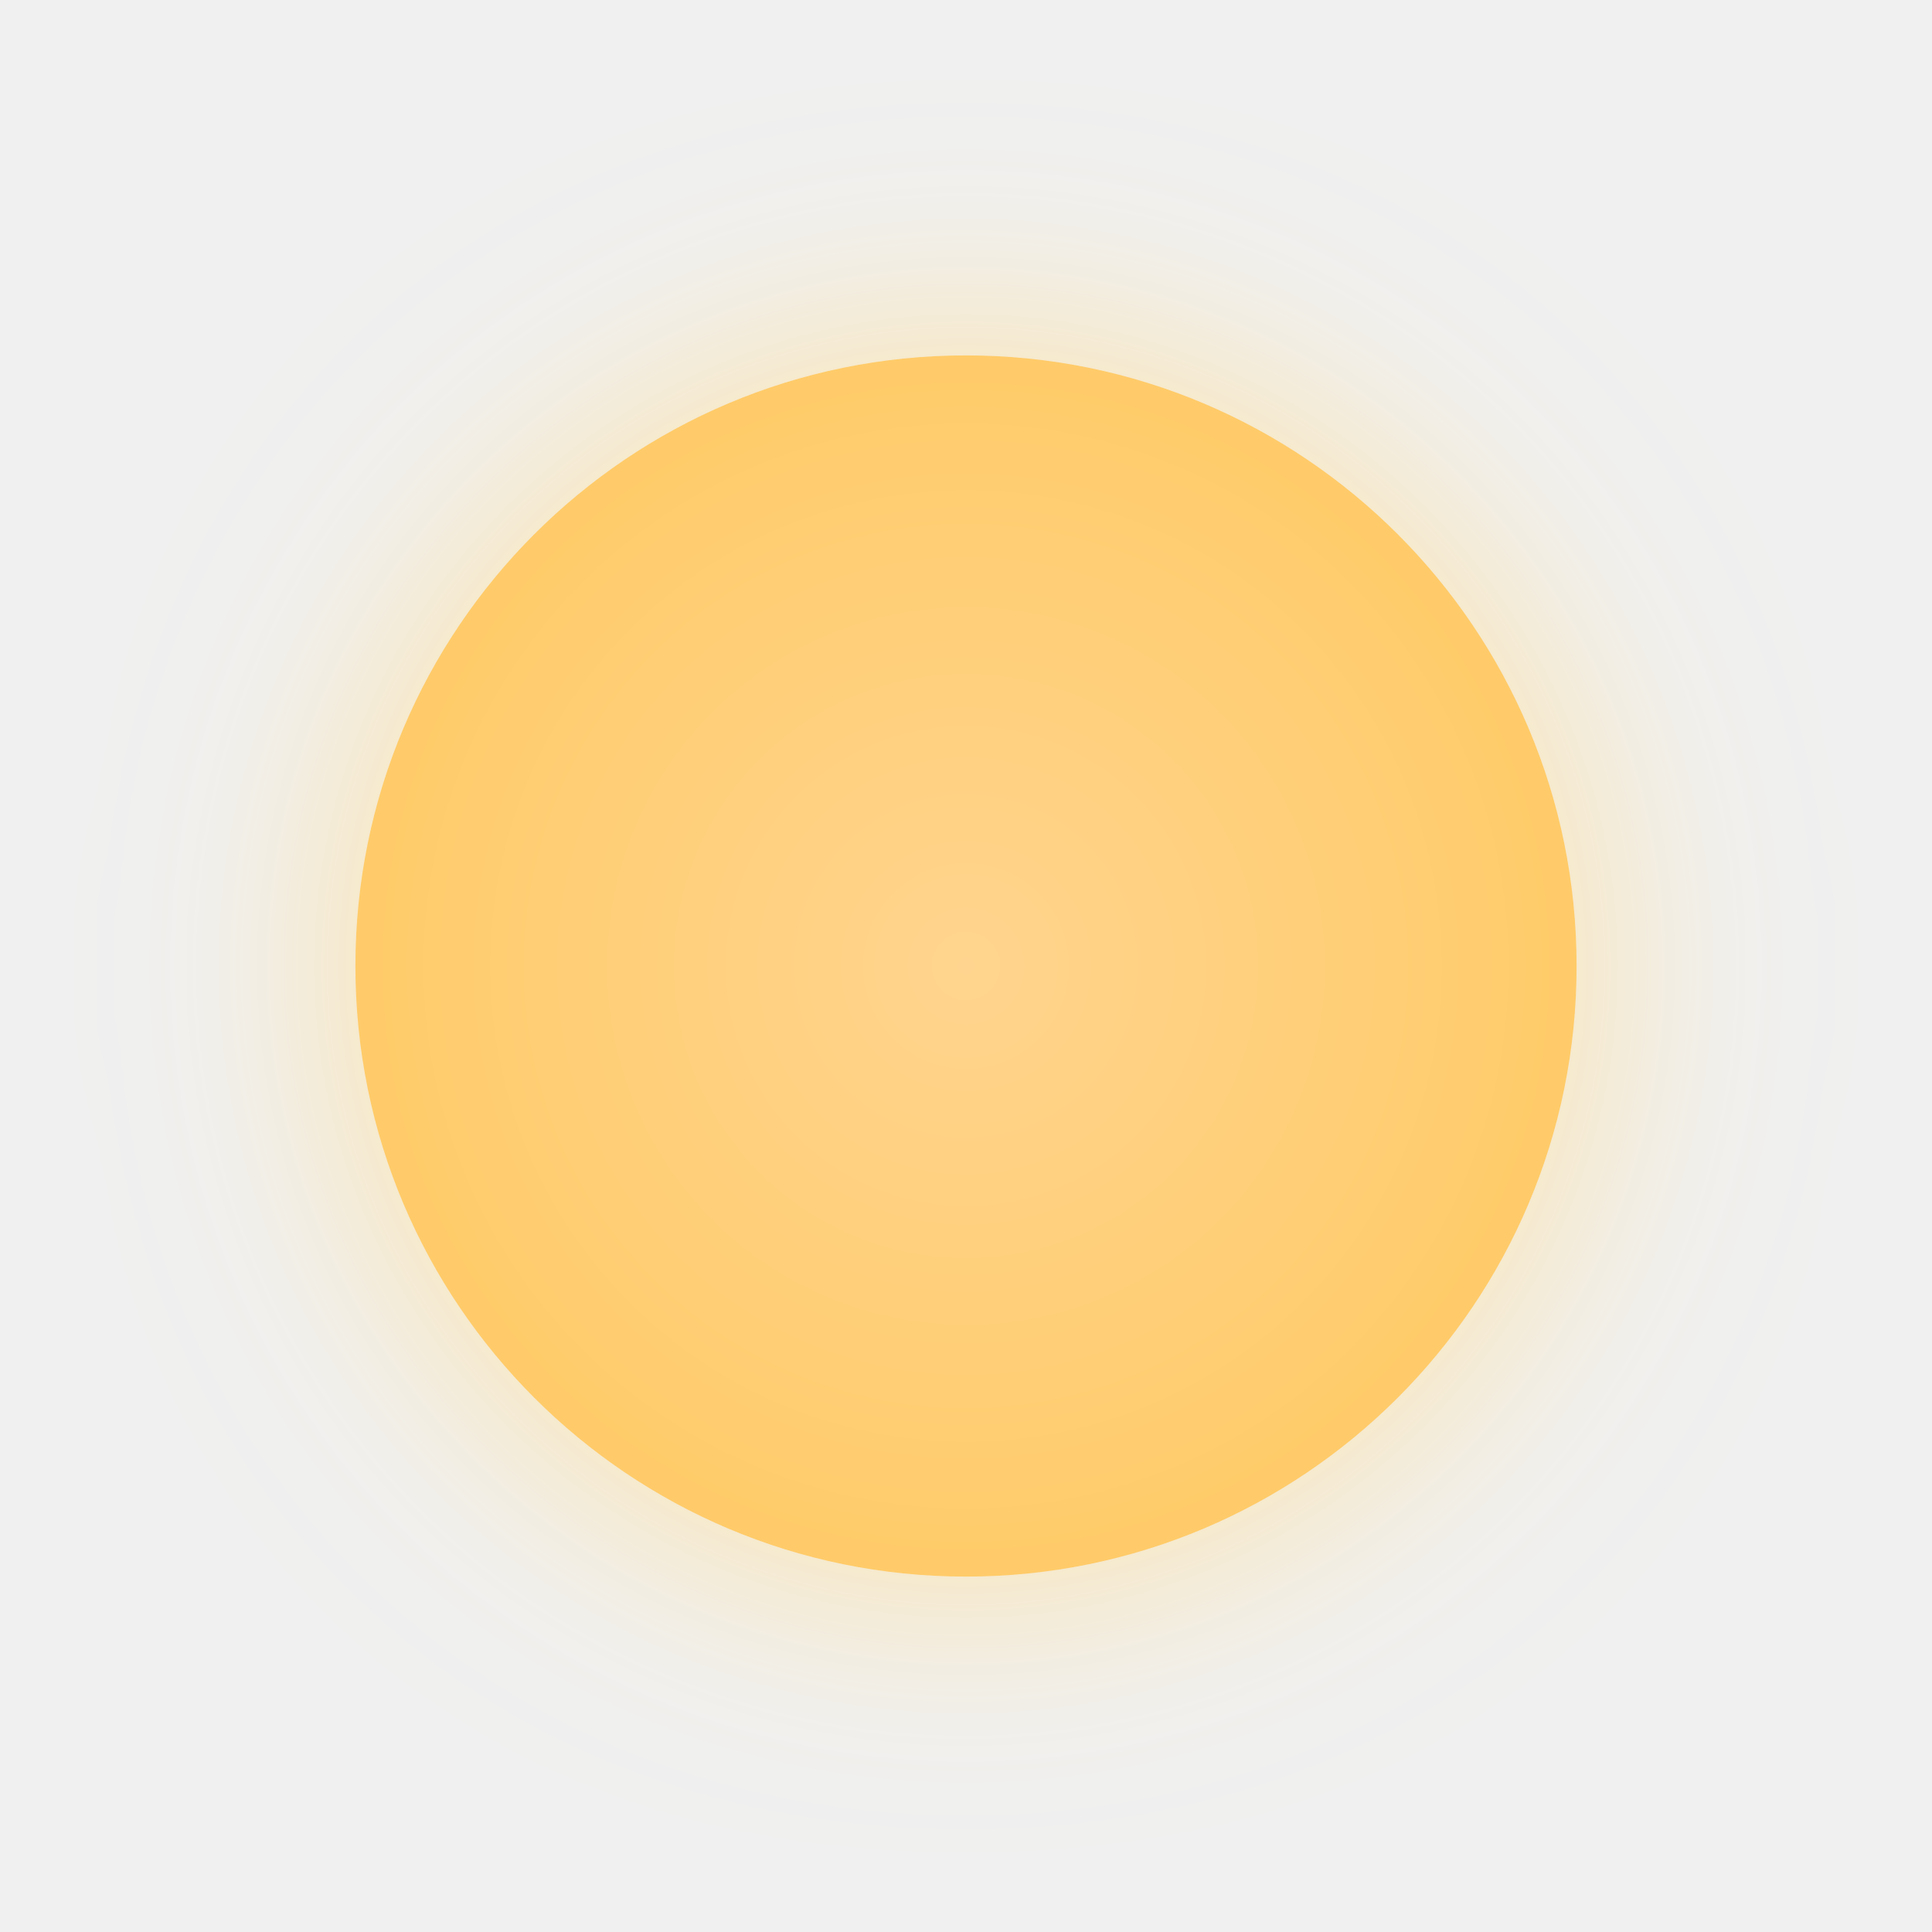
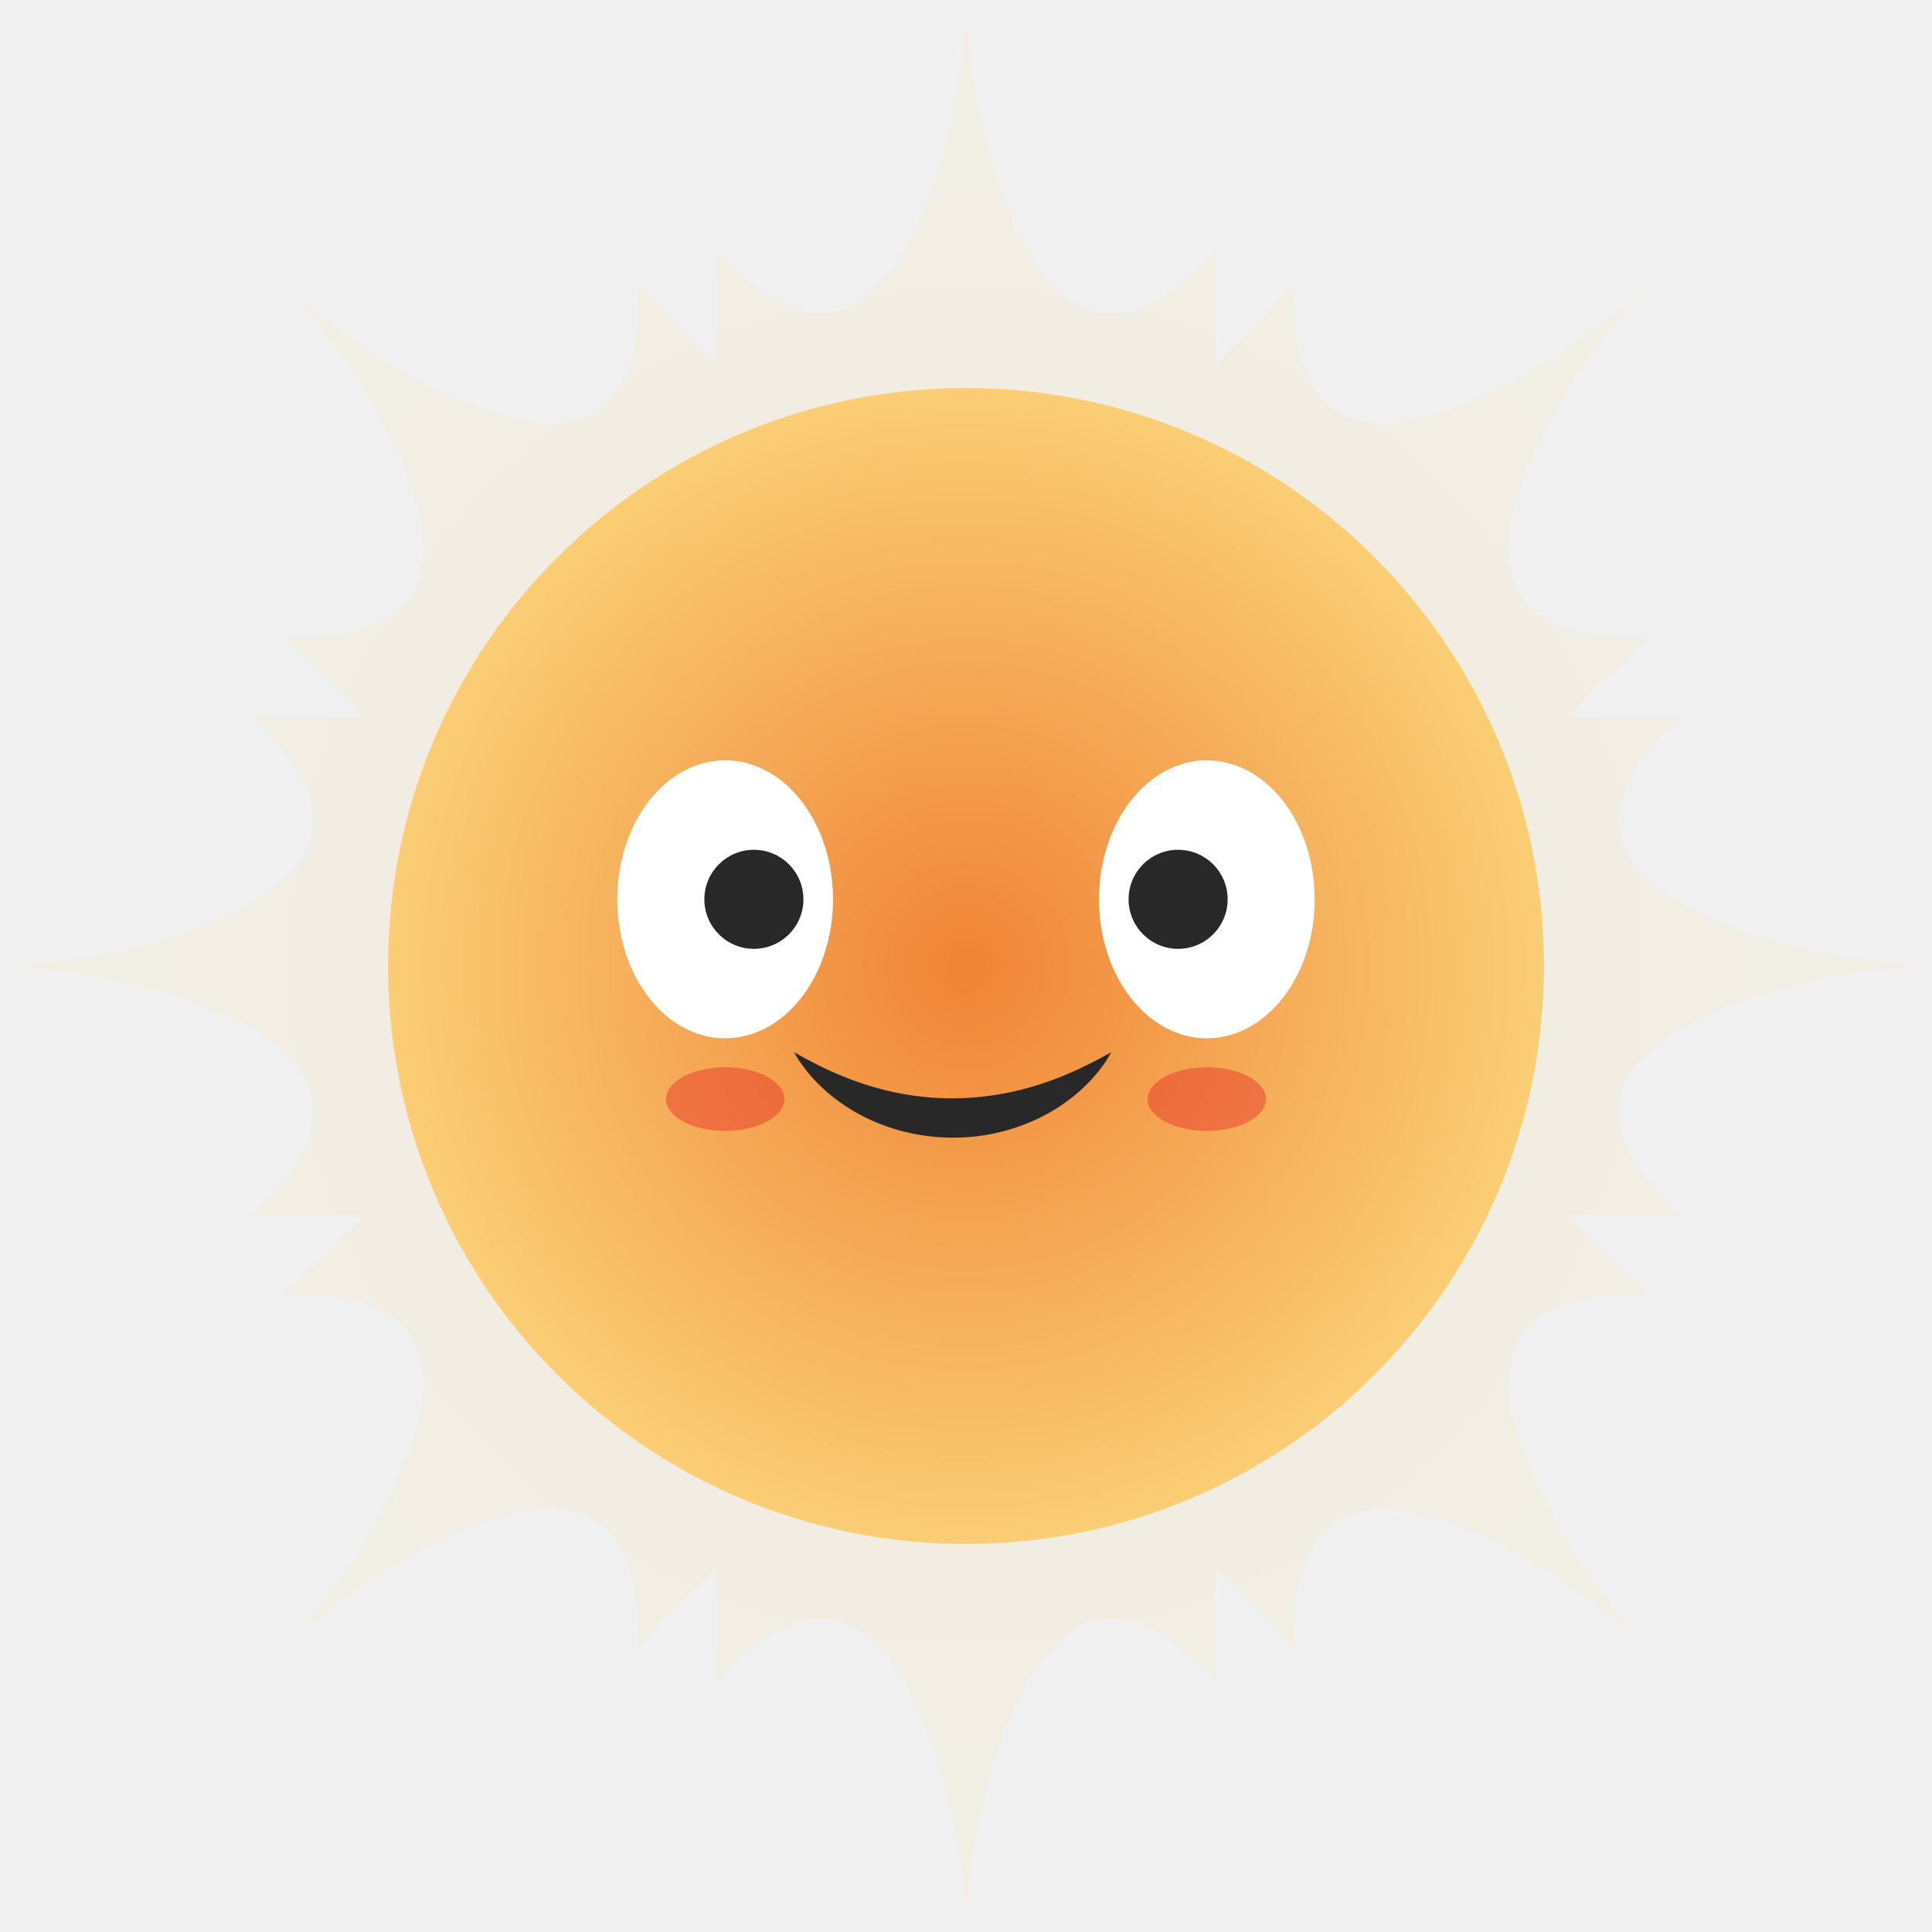
- <svg xmlns="http://www.w3.org/2000/svg" width="212" height="212" viewBox="0 0 212 212">
+ <svg xmlns="http://www.w3.org/2000/svg" viewBox="0 0 2320.06 2320.06">
  <defs>
-     <radialGradient id="radial-gradient" cx="0.5" cy="0.5" r="0.5" gradientUnits="objectBoundingBox">
-       <stop offset="0" stop-color="#ffd48e" />
-       <stop offset="1" stop-color="#ffcb69" />
+     <style>.cls-1{opacity:0.11;fill:url(#Dégradé_sans_nom_260);}.cls-2{fill:url(#Dégradé_sans_nom_354);}.cls-3{fill:#282828;}.cls-4{fill:#fff;}.cls-5{fill:#e52421;opacity:0.42;}</style>
+     <radialGradient id="Dégradé_sans_nom_260" cx="1160.03" cy="1160.03" r="1160.03" gradientUnits="userSpaceOnUse">
+       <stop offset="0" stop-color="#f49b49" />
+       <stop offset="1" stop-color="#fff090" />
    </radialGradient>
-     <filter id="Ellipse_1" x="0" y="0" width="212" height="212" filterUnits="userSpaceOnUse">
-       <feOffset input="SourceAlpha" />
-       <feGaussianBlur stdDeviation="13" result="blur" />
-       <feFlood flood-color="#ffe09a" flood-opacity="0.847" />
-       <feComposite operator="in" in2="blur" />
-       <feComposite in="SourceGraphic" />
-     </filter>
+     <radialGradient id="Dégradé_sans_nom_354" cx="1160.03" cy="1160.03" r="694.08" gradientUnits="userSpaceOnUse">
+       <stop offset="0" stop-color="#f08336" />
+       <stop offset="1" stop-color="#face75" />
+     </radialGradient>
  </defs>
-   <g transform="matrix(1, 0, 0, 1, 0, 0)" filter="url(#Ellipse_1)">
-     <circle id="Ellipse_1-2" data-name="Ellipse 1" cx="67" cy="67" r="67" transform="translate(39 39)" fill="url(#radial-gradient)" />
+   <g id="Calque_2" data-name="Calque 2">
+     <g id="Calque_1-2" data-name="Calque 1">
+       <path class="cls-1" d="M1882.84,1459.43q42.78,45.87,97.46,95.54c-334.66-17.25-81.25,344.08,0,425.33-81.25-81.25-442.57-334.67-425.32,0-33.23-36.46-65-69-95.55-97.47-1.46,41.79-.93,87.21,1.35,136.48C1236.34,1770.47,1160,2205.17,1160,2320.06c0-114.89-76.31-549.59-300.76-300.75q3.44-73.9,1.36-136.47c-30.59,28.52-62.33,61-95.55,97.46,17.26-334.67-344.08-81.25-425.32,0,81.24-81.25,334.67-442.58,0-425.33q54.68-49.83,97.45-95.54c-41.79-1.46-87.2-.93-136.47,1.35C549.6,1236.34,114.9,1160,0,1160c114.9,0,549.6-76.3,300.75-300.75q73.9,3.44,136.47,1.36c-28.51-30.58-61-62.32-97.45-95.55,334.67,17.26,81.24-344.08,0-425.32,81.24,81.24,442.58,334.66,425.32,0,33.22,36.45,65,68.94,95.55,97.45,1.46-41.79.93-87.2-1.36-136.48C1083.73,549.6,1160,114.9,1160,0c0,114.9,76.3,549.6,300.74,300.74-2.28,49.28-2.81,94.7-1.35,136.49,30.58-28.51,62.32-61,95.55-97.46-17.25,334.66,344.07,81.24,425.32,0-81.25,81.24-334.66,442.58,0,425.32-36.46,33.23-68.94,65-97.46,95.55q62.69,2.19,136.48-1.36C1770.47,1083.73,2205.17,1160,2320.06,1160c-114.89,0-549.59,76.31-300.74,300.75C1970.05,1458.5,1924.63,1458,1882.84,1459.43Z" />
+       <path class="cls-2" d="M1854.11,1160c0,383.32-310.75,694.08-694.08,694.08a690.77,690.77,0,0,1-365.41-103.87c-146.92-91.15-257.27-235.62-304-406.37A694.58,694.58,0,0,1,466,1160C466,776.7,776.7,466,1160,466S1854.11,776.7,1854.11,1160Z" />
+       <path class="cls-3" d="M953.51,1263.7c4.14,2.09,8.06,4.32,12,6.5s7.94,4.12,11.77,6.23,7.91,3.85,11.74,5.83,7.89,3.59,11.74,5.42a379.33,379.33,0,0,0,47.21,17.41,339.27,339.27,0,0,0,96,13.91,343.8,343.8,0,0,0,95.94-14.14,385.28,385.28,0,0,0,47.19-17.35l5.85-2.68,3-1.33c1-.44,2-.89,2.93-1.38,3.85-2,7.82-3.82,11.77-5.79,1.94-1,3.86-2.09,5.84-3.1s4-2,6-3.08c3.91-2.17,7.84-4.38,12-6.45-2.23,4-4.68,7.87-7.16,11.78-2.63,3.74-5.39,7.42-8.22,11.09-1.41,1.84-3,3.54-4.46,5.29s-3.06,3.47-4.61,5.21c-3.15,3.4-6.52,6.57-9.86,9.85a214.24,214.24,0,0,1-45.91,32.45A235.93,235.93,0,0,1,1144,1366.18c-38.32-.07-76.66-9.3-110.13-27a214.75,214.75,0,0,1-45.89-32.4c-1.68-1.62-3.36-3.22-5-4.86l-2.47-2.44c-.83-.8-1.63-1.64-2.39-2.51q-2.34-2.58-4.63-5.19c-.76-.87-1.52-1.73-2.26-2.61s-1.51-1.73-2.2-2.66c-2.85-3.65-5.61-7.32-8.26-11C958.23,1271.54,955.76,1267.69,953.51,1263.7Z" />
+       <ellipse class="cls-4" cx="1449.25" cy="1079.95" rx="129.51" ry="166.89" />
+       <circle class="cls-3" cx="1414.75" cy="1079.95" r="59.48" />
+       <ellipse class="cls-5" cx="1449.25" cy="1319.87" rx="71.04" ry="38.26" />
+       <ellipse class="cls-4" cx="870.83" cy="1079.95" rx="129.51" ry="166.89" />
+       <circle class="cls-3" cx="905.32" cy="1079.95" r="59.48" />
+       <ellipse class="cls-5" cx="870.83" cy="1319.87" rx="71.04" ry="38.26" />
+     </g>
  </g>
</svg>
